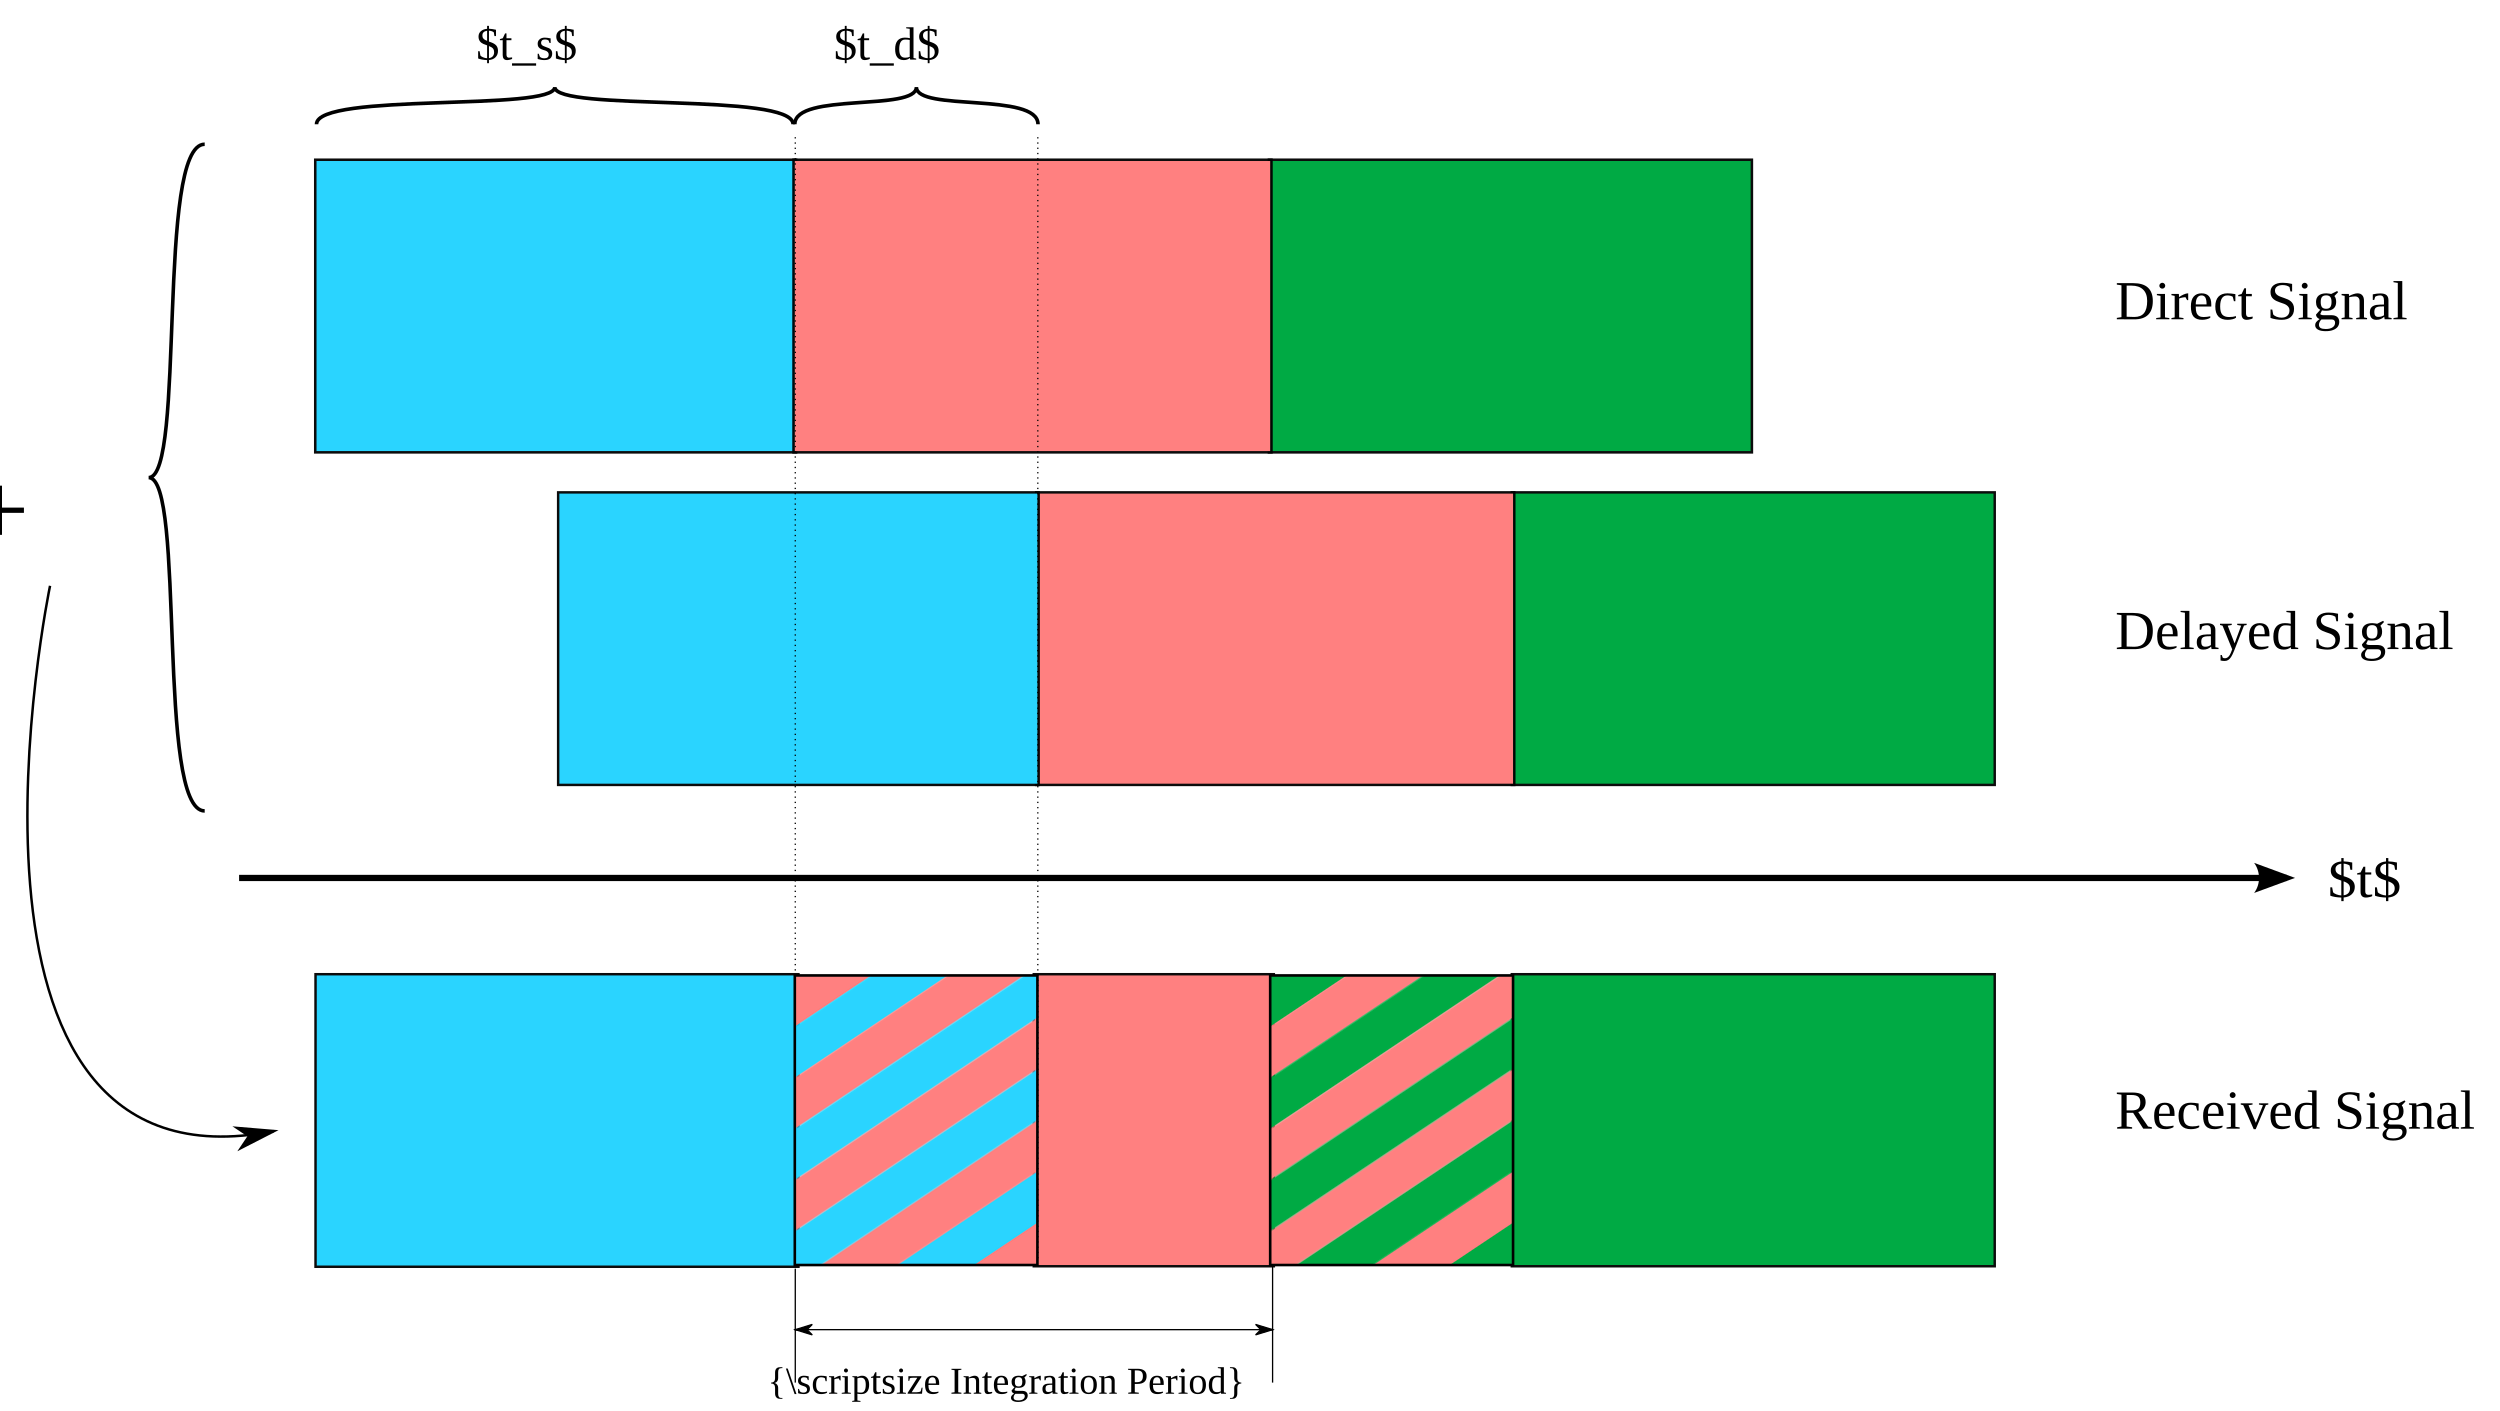
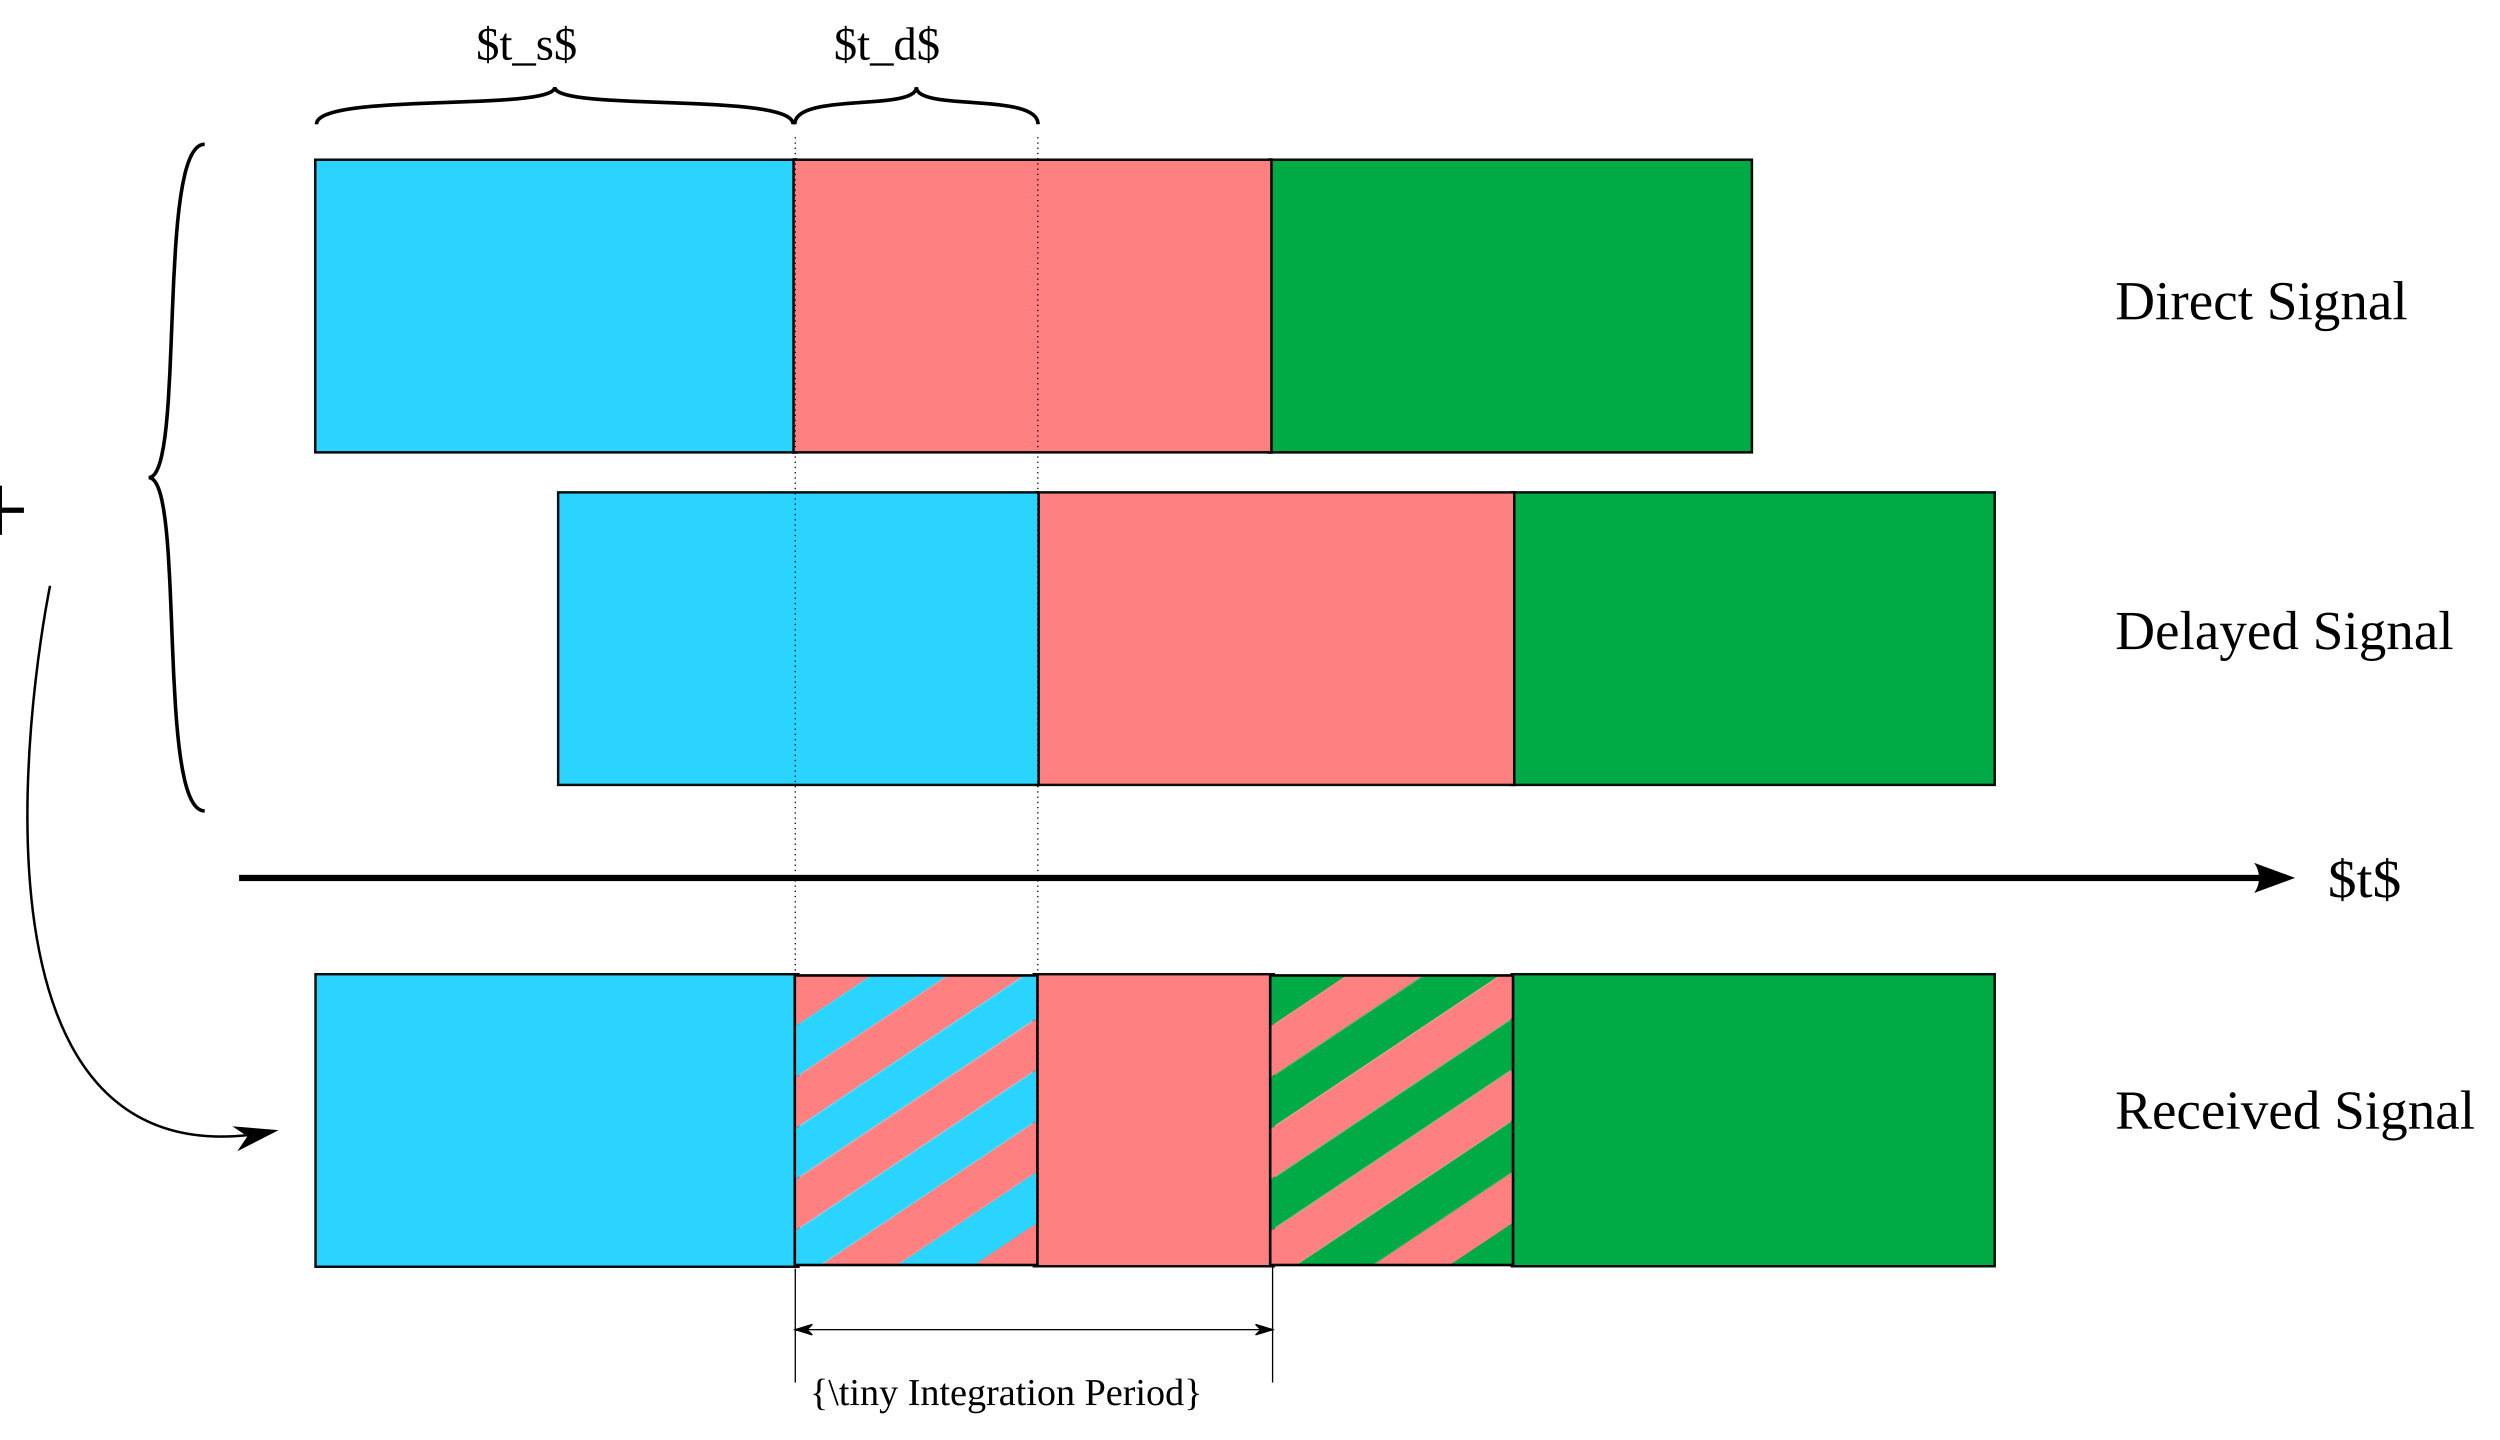
- <svg xmlns="http://www.w3.org/2000/svg" xmlns:xlink="http://www.w3.org/1999/xlink" id="svg8" version="1.1" viewBox="0 0 505.931 285.499" height="1079.053" width="1912.179">
+ <svg xmlns="http://www.w3.org/2000/svg" xmlns:xlink="http://www.w3.org/1999/xlink" id="svg8" version="1.1" viewBox="0 0 505.931 291.304" height="1100.991" width="1912.179">
  <defs id="defs2">
    <marker orient="auto" refY="0" refX="0" id="DistanceStart" style="overflow:visible">
      <g id="g2300" style="fill:#000000;fill-opacity:1;stroke:#000000;stroke-opacity:1">
        <path id="path2306" d="M 0,0 H 2" style="fill:#000000;fill-opacity:1;stroke:#000000;stroke-width:1.15;stroke-linecap:square;stroke-opacity:1" />
        <path id="path2302" d="M 0,0 13,4 9,0 13,-4 Z" style="fill:#000000;fill-opacity:1;fill-rule:evenodd;stroke:#000000;stroke-opacity:1" />
        <path id="path2304" d="M 0,-4 V 40" style="fill:#000000;fill-opacity:1;stroke:#000000;stroke-width:1;stroke-linecap:square;stroke-opacity:1" />
      </g>
    </marker>
    <marker orient="auto" refY="0" refX="0" id="DistanceEnd" style="overflow:visible">
      <g id="g2301" style="fill:#000000;fill-opacity:1;stroke:#000000;stroke-opacity:1">
        <path id="path2316" d="M 0,0 H -2" style="fill:#000000;fill-opacity:1;stroke:#000000;stroke-width:1.15;stroke-linecap:square;stroke-opacity:1" />
        <path id="path2312" d="m 0,0 -13,4 4,-4 -4,-4 z" style="fill:#000000;fill-opacity:1;fill-rule:evenodd;stroke:#000000;stroke-opacity:1" />
        <path id="path2314" d="M 0,-4 V 40" style="fill:#000000;fill-opacity:1;stroke:#000000;stroke-width:1;stroke-linecap:square;stroke-opacity:1" />
      </g>
    </marker>
    <marker style="overflow:visible" id="marker7590" refX="0" refY="0" orient="auto">
      <path transform="scale(-0.6)" d="M 8.719,4.034 -2.207,0.016 8.719,-4.002 c -1.745,2.372 -1.735,5.617 -6e-7,8.035 z" style="fill:#000000;fill-opacity:1;fill-rule:evenodd;stroke:#000000;stroke-width:0.625;stroke-linejoin:round;stroke-opacity:1" id="path7588" />
    </marker>
    <marker style="overflow:visible" id="Arrow2Mend" refX="0" refY="0" orient="auto">
      <path transform="scale(-0.6)" d="M 8.719,4.034 -2.207,0.016 8.719,-4.002 c -1.745,2.372 -1.735,5.617 -6e-7,8.035 z" style="fill-rule:evenodd;stroke-width:0.625;stroke-linejoin:round" id="path6383" />
    </marker>
    <marker style="overflow:visible" id="Arrow1Send" refX="0" refY="0" orient="auto">
      <path transform="matrix(-0.2,0,0,-0.2,-1.2,0)" style="fill:#000000;fill-opacity:1;fill-rule:evenodd;stroke:#000000;stroke-width:1pt;stroke-opacity:1" d="M 0,0 5,-5 -12.5,0 5,5 Z" id="path6371" />
    </marker>
    <pattern xlink:href="#pattern5345" id="pattern5359" patternTransform="matrix(0.173218,-0.1157274,0.173218,0.1157274,239.5406,193.8159)" />
    <pattern xlink:href="#pattern5333" id="pattern5357" patternTransform="matrix(0.1730405,-0.1157274,0.1730405,0.1157274,143.3362,193.8159)" />
    <pattern xlink:href="#pattern4987" id="pattern5002" patternTransform="translate(0.5024314,129.5054)" />
    <pattern xlink:href="#pattern4983" id="pattern4999" patternTransform="translate(0.5024314,64.99893)" />
    <pattern xlink:href="#pattern4970" id="pattern4996" patternTransform="translate(-8.8574217e-6)" />
    <pattern xlink:href="#pattern4987" id="pattern4991" patternTransform="translate(0.5024314,194.6114)" />
    <pattern xlink:href="#pattern4983" id="pattern4987" patternTransform="matrix(0.2645833,0,0,0.2645833,133.7904,245.581)" />
    <pattern xlink:href="#pattern4970" id="pattern4983" patternTransform="matrix(0.2645833,0,0,0.2645833,133.7904,228.5137)" />
    <pattern xlink:href="#pattern4960" id="pattern4973" patternTransform="translate(1.1425781e-6)" />
    <pattern xlink:href="#Wavy" id="pattern4917" patternTransform="matrix(0.9501897,0,0,1,6.666867,0)" />
    <pattern patternUnits="userSpaceOnUse" width="30.066" height="5.181" id="Wavy">
      <path style="fill:#2ad4ffff;stroke:none;" d="M 7.597,0.061 C 5.079,-0.187 2.656,0.302 -0.01,1.788 L -0.01,3.061 C 2.773,1.431 5.173,1.052 7.472,1.280 C 9.770,1.508 11.969,2.361 14.253,3.218 C 18.820,4.931 23.804,6.676 30.066,3.061 L 30.062,1.788 C 23.622,5.497 19.246,3.770 14.691,2.061 C 12.413,1.207 10.115,0.311 7.597,0.061 z " id="path4444" />
    </pattern>
    <pattern patternUnits="userSpaceOnUse" width="203.141" height="120.256" patternTransform="translate(505.1621,798.6749)" id="pattern4960">
      <path style="fill:#ff8080;fill-opacity:1;stroke:#000000;stroke-width:1px;stroke-linecap:butt;stroke-linejoin:miter;stroke-opacity:1" d="M 0.709,0.651 202.641,54.758 V 87.181 L 0.502,33.019 Z" id="path4956" />
      <path style="fill:#00aa44;fill-opacity:1;stroke:#000000;stroke-width:1px;stroke-linecap:butt;stroke-linejoin:miter;stroke-opacity:1" d="M 0.709,33.074 202.641,87.181 V 119.605 L 0.502,65.442 Z" id="path4958" />
    </pattern>
    <pattern patternUnits="userSpaceOnUse" width="203.141" height="120.256" patternTransform="translate(505.1621,798.6749)" id="pattern4970">
      <rect style="fill:url(#pattern4973);stroke:none" width="203.141" height="120.256" x="0" y="0" id="rect4964" />
    </pattern>
    <pattern patternUnits="userSpaceOnUse" width="203.643" height="314.868" patternTransform="translate(505.1621,798.6749)" id="pattern4993">
      <rect style="fill:url(#pattern4996);stroke:none" width="203.141" height="120.256" x="0" y="0" id="rect4975" />
      <rect style="fill:url(#pattern4999);stroke:none;stroke-width:1" width="203.141" height="120.256" x="0.502" y="64.999" id="rect4981" />
      <rect style="fill:url(#pattern5002);stroke:none;stroke-width:1" width="203.141" height="120.256" x="0.502" y="129.505" id="rect4985" />
      <rect style="fill:url(#pattern4991);stroke:none;stroke-width:1" width="203.141" height="120.256" x="0.502" y="194.611" id="rect4989" />
    </pattern>
    <pattern patternUnits="userSpaceOnUse" width="200.638" height="358.068" patternTransform="translate(284.9969,1140.996)" id="pattern5333">
      <rect style="fill:#ff8080;fill-opacity:1;stroke:none;stroke-width:2.231;stroke-miterlimit:2.442;stroke-dasharray:none;stroke-dashoffset:0;stroke-opacity:0.95;paint-order:stroke fill markers" id="rect2827-1" width="200.638" height="44.759" x="0" y="0" ry="0" rx="0" />
      <rect style="fill:#2ad4ff;fill-opacity:1;stroke:none;stroke-width:1.525;stroke-miterlimit:2.442;stroke-dasharray:none;stroke-dashoffset:0;stroke-opacity:0.95;paint-order:stroke fill markers" id="rect2835-6" width="200.638" height="44.758" x="0" y="44.758" ry="0" rx="0" />
      <rect style="fill:#ff8080;fill-opacity:1;stroke:none;stroke-width:2.231;stroke-miterlimit:2.442;stroke-dasharray:none;stroke-dashoffset:0;stroke-opacity:0.95;paint-order:stroke fill markers" id="rect5277" width="200.638" height="44.759" x="0" y="89.517" ry="0" rx="0" />
      <rect style="fill:#2ad4ff;fill-opacity:1;stroke:none;stroke-width:1.525;stroke-miterlimit:2.442;stroke-dasharray:none;stroke-dashoffset:0;stroke-opacity:0.95;paint-order:stroke fill markers" id="rect5279" width="200.638" height="44.758" x="0" y="134.275" ry="0" rx="0" />
      <rect style="fill:#ff8080;fill-opacity:1;stroke:none;stroke-width:2.231;stroke-miterlimit:2.442;stroke-dasharray:none;stroke-dashoffset:0;stroke-opacity:0.95;paint-order:stroke fill markers" id="rect5281" width="200.638" height="44.759" x="0" y="179.034" ry="0" rx="0" />
      <rect style="fill:#2ad4ff;fill-opacity:1;stroke:none;stroke-width:1.525;stroke-miterlimit:2.442;stroke-dasharray:none;stroke-dashoffset:0;stroke-opacity:0.95;paint-order:stroke fill markers" id="rect5283" width="200.638" height="44.758" x="0" y="223.792" ry="0" rx="0" />
      <rect style="fill:#ff8080;fill-opacity:1;stroke:none;stroke-width:2.231;stroke-miterlimit:2.442;stroke-dasharray:none;stroke-dashoffset:0;stroke-opacity:0.95;paint-order:stroke fill markers" id="rect5285" width="200.638" height="44.759" x="0" y="268.551" ry="0" rx="0" />
      <rect style="fill:#2ad4ff;fill-opacity:1;stroke:none;stroke-width:1.525;stroke-miterlimit:2.442;stroke-dasharray:none;stroke-dashoffset:0;stroke-opacity:0.95;paint-order:stroke fill markers" id="rect5287" width="200.638" height="44.758" x="0" y="313.309" ry="0" rx="0" />
    </pattern>
    <pattern patternUnits="userSpaceOnUse" width="200.638" height="358.068" patternTransform="translate(563.6295,1140.996)" id="pattern5345">
      <rect style="fill:#ff8080;fill-opacity:1;stroke:none;stroke-width:2.231;stroke-miterlimit:2.442;stroke-dasharray:none;stroke-dashoffset:0;stroke-opacity:0.95;paint-order:stroke fill markers" id="rect5317" width="200.638" height="44.759" x="0" y="313.309" ry="0" rx="0" />
      <rect style="fill:#00aa44;fill-opacity:1;stroke:none;stroke-width:1.525;stroke-miterlimit:2.442;stroke-dasharray:none;stroke-dashoffset:0;stroke-opacity:0.95;paint-order:stroke fill markers" id="rect5319" width="200.638" height="44.758" x="0" y="0" ry="0" rx="0" />
      <rect style="fill:#ff8080;fill-opacity:1;stroke:none;stroke-width:2.231;stroke-miterlimit:2.442;stroke-dasharray:none;stroke-dashoffset:0;stroke-opacity:0.95;paint-order:stroke fill markers" id="rect5321" width="200.638" height="44.759" x="0" y="44.758" ry="0" rx="0" />
      <rect style="fill:#00aa44;fill-opacity:1;stroke:none;stroke-width:1.525;stroke-miterlimit:2.442;stroke-dasharray:none;stroke-dashoffset:0;stroke-opacity:0.95;paint-order:stroke fill markers" id="rect5323" width="200.638" height="44.758" x="0" y="89.517" ry="0" rx="0" />
      <rect style="fill:#ff8080;fill-opacity:1;stroke:none;stroke-width:2.231;stroke-miterlimit:2.442;stroke-dasharray:none;stroke-dashoffset:0;stroke-opacity:0.95;paint-order:stroke fill markers" id="rect5325" width="200.638" height="44.759" x="0" y="134.275" ry="0" rx="0" />
      <rect style="fill:#00aa44;fill-opacity:1;stroke:none;stroke-width:1.525;stroke-miterlimit:2.442;stroke-dasharray:none;stroke-dashoffset:0;stroke-opacity:0.95;paint-order:stroke fill markers" id="rect5327" width="200.638" height="44.758" x="0" y="179.034" ry="0" rx="0" />
      <rect style="fill:#ff8080;fill-opacity:1;stroke:none;stroke-width:2.231;stroke-miterlimit:2.442;stroke-dasharray:none;stroke-dashoffset:0;stroke-opacity:0.95;paint-order:stroke fill markers" id="rect5329" width="200.638" height="44.759" x="0" y="223.792" ry="0" rx="0" />
      <rect style="fill:#00aa44;fill-opacity:1;stroke:none;stroke-width:1.525;stroke-miterlimit:2.442;stroke-dasharray:none;stroke-dashoffset:0;stroke-opacity:0.95;paint-order:stroke fill markers" id="rect5331" width="200.638" height="44.758" x="0" y="268.551" ry="0" rx="0" />
    </pattern>
    <marker style="overflow:visible" id="marker1397" refX="0" refY="0" orient="auto">
      <path transform="matrix(-0.8,0,0,-0.8,-10,0)" style="fill:#000000;fill-opacity:1;fill-rule:evenodd;stroke:#000000;stroke-width:1pt;stroke-opacity:1" d="M 0,0 5,-5 -12.5,0 5,5 Z" id="path1395" />
    </marker>
    <marker style="overflow:visible" id="marker1387" refX="0" refY="0" orient="auto">
      <path transform="matrix(-0.8,0,0,-0.8,-10,0)" style="fill:#000000;fill-opacity:1;fill-rule:evenodd;stroke:#000000;stroke-width:1pt;stroke-opacity:1" d="M 0,0 5,-5 -12.5,0 5,5 Z" id="path1385" />
    </marker>
    <g id="g9533">
      <symbol overflow="visible" id="symbol9527">
        <path style="stroke:none" d="" id="path9525" />
      </symbol>
      <symbol overflow="visible" id="symbol9531">
        <path style="stroke:none" d="m 6.031,-3.703 c 0,-0.453 -0.172,-0.703 -0.406,-0.703 -0.25,0 -0.516,0.234 -0.516,0.469 0,0.094 0.047,0.203 0.141,0.297 0.172,0.156 0.359,0.422 0.359,0.844 0,0.391 -0.203,0.969 -0.5,1.422 C 4.812,-0.953 4.438,-0.609 3.969,-0.609 3.406,-0.609 3.094,-0.969 3,-1.5 c 0.109,-0.266 0.344,-0.906 0.344,-1.188 0,-0.109 -0.047,-0.219 -0.188,-0.219 -0.078,0 -0.188,0.031 -0.266,0.172 C 2.781,-2.531 2.656,-1.891 2.656,-1.531 2.328,-1.062 1.938,-0.609 1.312,-0.609 c -0.672,0 -0.875,-0.594 -0.875,-1.141 0,-1.25 1.016,-2.297 1.016,-2.422 0,-0.109 -0.078,-0.188 -0.188,-0.188 -0.125,0 -0.203,0.125 -0.266,0.219 -0.5,0.734 -0.875,1.922 -0.875,2.828 0,0.688 0.219,1.422 1.047,1.422 0.703,0 1.172,-0.5 1.531,-1.047 0.094,0.578 0.484,1.047 1.094,1.047 0.781,0 1.25,-0.609 1.609,-1.359 0.25,-0.484 0.625,-1.844 0.625,-2.453 z m 0,0" id="path9529" />
      </symbol>
    </g>
    <g id="g9581">
      <symbol overflow="visible" id="symbol9543">
        <path style="stroke:none" d="" id="path9541" />
      </symbol>
      <symbol overflow="visible" id="symbol9547">
        <path style="stroke:none" d="m 1.578,-7.125 c 0,-0.172 0,-0.359 -0.188,-0.359 -0.203,0 -0.203,0.188 -0.203,0.359 v 9.266 c 0,0.172 0,0.359 0.203,0.359 0.188,0 0.188,-0.188 0.188,-0.359 z m 0,0" id="path9545" />
      </symbol>
      <symbol overflow="visible" id="symbol9551">
        <path style="stroke:none" d="" id="path9549" />
      </symbol>
      <symbol overflow="visible" id="symbol9555">
        <path style="stroke:none" d="m 3.016,-3.234 h 0.969 c 0.75,0 0.828,0.156 0.828,0.438 0,0.078 0,0.188 -0.062,0.5 C 4.719,-2.25 4.719,-2.219 4.719,-2.188 c 0,0.078 0.062,0.109 0.109,0.109 0.109,0 0.109,-0.031 0.156,-0.203 L 5.531,-4.453 C 5.562,-4.562 5.562,-4.578 5.562,-4.609 5.562,-4.625 5.547,-4.719 5.438,-4.719 5.344,-4.719 5.328,-4.672 5.297,-4.5 5.078,-3.734 4.859,-3.547 4,-3.547 H 3.094 l 0.641,-2.531 C 3.828,-6.438 3.844,-6.469 4.281,-6.469 h 1.312 c 1.219,0 1.453,0.328 1.453,1.094 0,0.234 0,0.266 -0.031,0.547 C 7,-4.703 7,-4.688 7,-4.656 c 0,0.047 0.031,0.125 0.125,0.125 0.109,0 0.109,-0.062 0.125,-0.25 L 7.453,-6.516 C 7.484,-6.781 7.438,-6.781 7.188,-6.781 H 2.297 c -0.188,0 -0.297,0 -0.297,0.203 0,0.109 0.094,0.109 0.281,0.109 0.375,0 0.656,0 0.656,0.172 0,0.047 0,0.062 -0.062,0.25 L 1.562,-0.781 c -0.094,0.391 -0.109,0.469 -0.906,0.469 -0.172,0 -0.281,0 -0.281,0.188 C 0.375,0 0.5,0 0.531,0 0.812,0 1.562,-0.031 1.844,-0.031 2.172,-0.031 3,0 3.328,0 3.422,0 3.531,0 3.531,-0.188 3.531,-0.266 3.484,-0.297 3.484,-0.297 3.453,-0.312 3.422,-0.312 3.203,-0.312 c -0.219,0 -0.266,0 -0.516,-0.016 -0.297,-0.031 -0.328,-0.078 -0.328,-0.203 0,-0.016 0,-0.078 0.047,-0.219 z m 0,0" id="path9553" />
      </symbol>
      <symbol overflow="visible" id="symbol9559">
        <path style="stroke:none" d="m 6.031,-3.703 c 0,-0.453 -0.172,-0.703 -0.406,-0.703 -0.25,0 -0.516,0.234 -0.516,0.469 0,0.094 0.047,0.203 0.141,0.297 0.172,0.156 0.359,0.422 0.359,0.844 0,0.391 -0.203,0.969 -0.5,1.422 C 4.812,-0.953 4.438,-0.609 3.969,-0.609 3.406,-0.609 3.094,-0.969 3,-1.5 c 0.109,-0.266 0.344,-0.906 0.344,-1.188 0,-0.109 -0.047,-0.219 -0.188,-0.219 -0.078,0 -0.188,0.031 -0.266,0.172 C 2.781,-2.531 2.656,-1.891 2.656,-1.531 2.328,-1.062 1.938,-0.609 1.312,-0.609 c -0.672,0 -0.875,-0.594 -0.875,-1.141 0,-1.25 1.016,-2.297 1.016,-2.422 0,-0.109 -0.078,-0.188 -0.188,-0.188 -0.125,0 -0.203,0.125 -0.266,0.219 -0.5,0.734 -0.875,1.922 -0.875,2.828 0,0.688 0.219,1.422 1.047,1.422 0.703,0 1.172,-0.5 1.531,-1.047 0.094,0.578 0.484,1.047 1.094,1.047 0.781,0 1.25,-0.609 1.609,-1.359 0.25,-0.484 0.625,-1.844 0.625,-2.453 z m 0,0" id="path9557" />
      </symbol>
      <symbol overflow="visible" id="symbol9563">
        <path style="stroke:none" d="" id="path9561" />
      </symbol>
      <symbol overflow="visible" id="symbol9567">
        <path style="stroke:none" d="m 0.844,-0.438 c -0.016,0.094 -0.062,0.266 -0.062,0.281 0,0.156 0.125,0.219 0.234,0.219 0.125,0 0.234,-0.078 0.281,-0.141 0.031,-0.062 0.078,-0.297 0.125,-0.438 0.031,-0.125 0.109,-0.453 0.141,-0.625 0.047,-0.156 0.094,-0.312 0.125,-0.469 0.078,-0.281 0.094,-0.344 0.297,-0.625 C 2.172,-2.516 2.5,-2.875 3.031,-2.875 c 0.391,0 0.406,0.359 0.406,0.484 0,0.422 -0.297,1.188 -0.406,1.484 -0.078,0.203 -0.109,0.266 -0.109,0.375 0,0.375 0.297,0.594 0.656,0.594 0.703,0 1,-0.953 1,-1.062 0,-0.094 -0.078,-0.094 -0.109,-0.094 -0.094,0 -0.094,0.047 -0.125,0.125 C 4.188,-0.406 3.875,-0.125 3.609,-0.125 c -0.156,0 -0.188,-0.094 -0.188,-0.25 0,-0.156 0.047,-0.25 0.172,-0.562 0.078,-0.219 0.359,-0.953 0.359,-1.344 0,-0.672 -0.531,-0.797 -0.906,-0.797 -0.578,0 -0.969,0.359 -1.172,0.641 -0.047,-0.484 -0.453,-0.641 -0.75,-0.641 -0.297,0 -0.453,0.219 -0.547,0.375 -0.156,0.266 -0.25,0.656 -0.25,0.703 0,0.078 0.094,0.078 0.125,0.078 0.094,0 0.094,-0.016 0.141,-0.203 0.109,-0.406 0.25,-0.75 0.516,-0.75 0.188,0 0.234,0.156 0.234,0.344 0,0.125 -0.062,0.391 -0.125,0.578 -0.047,0.188 -0.109,0.469 -0.141,0.625 z m 0,0" id="path9565" />
      </symbol>
      <symbol overflow="visible" id="symbol9571">
        <path style="stroke:none" d="" id="path9569" />
      </symbol>
      <symbol overflow="visible" id="symbol9575">
        <path style="stroke:none" d="m 3.297,2.391 c 0,-0.031 0,-0.047 -0.172,-0.219 C 1.891,0.922 1.562,-0.969 1.562,-2.5 c 0,-1.734 0.375,-3.469 1.609,-4.703 0.125,-0.125 0.125,-0.141 0.125,-0.172 0,-0.078 -0.031,-0.109 -0.094,-0.109 -0.109,0 -1,0.688 -1.594,1.953 -0.5,1.094 -0.625,2.203 -0.625,3.031 0,0.781 0.109,1.984 0.656,3.125 C 2.25,1.844 3.094,2.5 3.203,2.5 c 0.062,0 0.094,-0.031 0.094,-0.109 z m 0,0" id="path9573" />
      </symbol>
      <symbol overflow="visible" id="symbol9579">
        <path style="stroke:none" d="m 2.875,-2.5 c 0,-0.766 -0.109,-1.969 -0.656,-3.109 -0.594,-1.219 -1.453,-1.875 -1.547,-1.875 -0.062,0 -0.109,0.047 -0.109,0.109 0,0.031 0,0.047 0.188,0.234 0.984,0.984 1.547,2.562 1.547,4.641 0,1.719 -0.359,3.469 -1.594,4.719 C 0.562,2.344 0.562,2.359 0.562,2.391 0.562,2.453 0.609,2.5 0.672,2.5 0.766,2.5 1.672,1.812 2.25,0.547 2.766,-0.547 2.875,-1.656 2.875,-2.5 Z m 0,0" id="path9577" />
      </symbol>
    </g>
  </defs>
  <g id="layer1" transform="translate(17.50975,3.586551)">
    <circle id="path130" style="fill:#000000;stroke:#000000;stroke-width:0;stroke-miterlimit:2.701;stroke-dasharray:none" cx="62.957" cy="272.835" r="0" />
    <g id="g9811" style="stroke:#000000;stroke-width:1;stroke-miterlimit:4;stroke-dasharray:none">
      <rect style="fill:#00aa44;fill-opacity:1;stroke:#000000;stroke-width:1;stroke-miterlimit:4;stroke-dasharray:none;stroke-dashoffset:0;stroke-opacity:0.95;paint-order:stroke fill markers" id="rect2817" width="97.227" height="58.703" x="288.69" y="96.306" ry="0" rx="0" />
      <rect style="fill:#ff8080;fill-opacity:1;stroke:#000000;stroke-width:1;stroke-miterlimit:4;stroke-dasharray:none;stroke-dashoffset:0;stroke-opacity:0.95;paint-order:stroke fill markers" id="rect2819" width="96.255" height="58.703" x="192.436" y="96.306" ry="0" rx="0" />
      <rect style="fill:#2ad4ff;fill-opacity:1;stroke:#000000;stroke-width:1;stroke-miterlimit:4;stroke-dasharray:none;stroke-dashoffset:0;stroke-opacity:0.95;paint-order:stroke fill markers" id="rect2821" width="96.741" height="58.703" x="95.694" y="96.306" ry="0" rx="0" />
    </g>
    <g id="g9818" style="stroke:#000000;stroke-width:1;stroke-miterlimit:4;stroke-dasharray:none">
      <rect style="fill:#00aa44;fill-opacity:1;stroke:#000000;stroke-width:1;stroke-miterlimit:4;stroke-dasharray:none;stroke-dashoffset:0;stroke-opacity:0.95;paint-order:stroke fill markers" id="rect2825" width="97.227" height="58.603" x="288.69" y="193.816" ry="0" rx="0" />
      <rect style="fill:#ff8080;fill-opacity:1;stroke:#000000;stroke-width:1;stroke-miterlimit:4;stroke-dasharray:none;stroke-dashoffset:0;stroke-opacity:0.95;paint-order:stroke fill markers" id="rect2827" width="48.078" height="58.603" x="191.949" y="193.816" ry="0" rx="0" />
      <rect style="fill:#2ad4ff;fill-opacity:1;stroke:#000000;stroke-width:1;stroke-miterlimit:4;stroke-dasharray:none;stroke-dashoffset:0;stroke-opacity:0.95;paint-order:stroke fill markers" id="rect2835" width="97.227" height="58.703" x="46.595" y="193.816" ry="0" rx="0" />
      <rect style="fill:url(#pattern5357);stroke:#000000;stroke-width:0.529;stroke-miterlimit:4;stroke-dasharray:none" width="49.099" height="58.603" x="143.336" y="193.816" id="rect5343" />
      <rect style="fill:url(#pattern5359);stroke:#000000;stroke-width:0.529;stroke-miterlimit:4;stroke-dasharray:none" width="49.15" height="58.603" x="239.541" y="193.816" id="rect5355" />
    </g>
    <g id="g9215" style="stroke:#000000;stroke-width:1.027;stroke-miterlimit:4;stroke-dasharray:none">
      <rect style="fill:#00aa44;fill-opacity:1;stroke:#000000;stroke-width:1.027;stroke-miterlimit:4;stroke-dasharray:none;stroke-dashoffset:0;stroke-opacity:0.95;paint-order:stroke fill markers" id="rect146" width="97.227" height="58.703" x="239.541" y="28.997" ry="0" rx="0" />
      <rect style="fill:#2ad4ff;fill-opacity:1;stroke:#000000;stroke-width:1.027;stroke-miterlimit:4;stroke-dasharray:none;stroke-dashoffset:0;stroke-opacity:0.95;paint-order:stroke fill markers" id="rect973" width="96.791" height="58.703" x="46.545" y="28.997" ry="0" rx="0" />
      <rect style="fill:#ff8080;fill-opacity:1;stroke:#000000;stroke-width:1.027;stroke-miterlimit:4;stroke-dasharray:none;stroke-dashoffset:0;stroke-opacity:0.95;paint-order:stroke fill markers" id="rect971" width="96.205" height="58.703" x="143.336" y="28.997" ry="0" rx="0" />
    </g>
    <text xml:space="preserve" style="font-size:21.345px;line-height:1.25;font-family:'Times New Roman';-inkscape-font-specification:'Times New Roman, ';text-align:center;word-spacing:0px;text-anchor:middle;stroke-width:0.213" x="-4.309" y="106.764" id="text5373">
      <tspan id="tspan5371" x="-4.309" y="106.764" style="text-align:center;text-anchor:middle;stroke-width:0.213">+</tspan>
    </text>
    <path style="fill:#000000;stroke:#000000;stroke-width:1.263;stroke-linecap:butt;stroke-linejoin:miter;stroke-miterlimit:4;stroke-dasharray:none;stroke-opacity:1;marker-end:url(#Arrow2Mend)" d="M 30.878,174.089 H 445.273" id="path5375" />
    <text xml:space="preserve" style="font-size:11.16px;line-height:1.25;font-family:'Times New Roman';-inkscape-font-specification:'Times New Roman, ';text-align:start;word-spacing:0px;text-anchor:start;stroke-width:0.112" x="410.552" y="61.029" id="text5379">
      <tspan id="tspan5377" x="410.552" y="61.029" style="text-align:start;text-anchor:start;stroke-width:0.112">Direct Signal</tspan>
    </text>
    <text xml:space="preserve" style="font-size:11.16px;line-height:1.25;font-family:'Times New Roman';-inkscape-font-specification:'Times New Roman, ';text-align:start;word-spacing:0px;text-anchor:start;stroke-width:0.112" x="410.552" y="127.768" id="text5383">
      <tspan id="tspan5381" x="410.552" y="127.768" style="text-align:start;text-anchor:start;stroke-width:0.112">Delayed Signal</tspan>
    </text>
    <text xml:space="preserve" style="font-size:11.16px;line-height:1.25;font-family:'Times New Roman';-inkscape-font-specification:'Times New Roman, ';text-align:start;word-spacing:0px;text-anchor:start;stroke-width:0.112" x="410.552" y="224.82" id="text5387">
      <tspan id="tspan5385" x="410.552" y="224.82" style="text-align:start;text-anchor:start;stroke-width:0.112">Received Signal</tspan>
    </text>
    <path id="path5397" style="fill:none;stroke:#000000;stroke-width:0.737;stroke-linecap:butt;stroke-linejoin:miter;stroke-miterlimit:4;stroke-dasharray:none;stroke-opacity:1" d="m 192.553,21.563 c 0,-6.515 -24.608,-2.533 -24.608,-7.525 m -24.608,7.525 c 0,-6.515 24.608,-2.533 24.608,-7.525" />
    <path style="fill:none;stroke:#000000;stroke-width:0.265;stroke-linecap:butt;stroke-linejoin:miter;stroke-miterlimit:4;stroke-dasharray:0.265, 0.794;stroke-dashoffset:0;stroke-opacity:1" d="M 192.515,24.171 V 251.24" id="path5402" />
    <path style="fill:none;stroke:#000000;stroke-width:0.265;stroke-linecap:butt;stroke-linejoin:miter;stroke-miterlimit:4;stroke-dasharray:0.265, 0.794;stroke-dashoffset:0;stroke-opacity:1" d="M 143.432,24.171 V 252.816" id="path5404" />
    <text xml:space="preserve" style="font-size:9.438px;line-height:1.25;font-family:'Times New Roman';-inkscape-font-specification:'Times New Roman, ';text-align:center;word-spacing:0px;text-anchor:middle;stroke-width:0.094" x="167.884" y="8.48" id="text5408">
      <tspan id="tspan5406" x="167.884" y="8.48" style="text-align:center;text-anchor:middle;stroke-width:0.094">$t_d$</tspan>
    </text>
    <g id="g2144" transform="matrix(0.4556257,0,0,0.4556257,395.8259,-26.07517)" />
    <text xml:space="preserve" style="font-size:11.257px;line-height:1.25;font-family:'Times New Roman';-inkscape-font-specification:'Times New Roman, ';text-align:start;word-spacing:0px;text-anchor:start;stroke-width:0.113" x="439.069" y="183.829" id="text6234" transform="scale(1.033044,0.9680125)">
      <tspan id="tspan6232" x="439.069" y="183.829" style="text-align:start;text-anchor:start;stroke-width:0.113">$t$</tspan>
    </text>
    <path id="path5397-6" style="fill:none;stroke:#000000;stroke-width:0.727;stroke-linecap:butt;stroke-linejoin:miter;stroke-miterlimit:4;stroke-dasharray:none;stroke-opacity:1" d="m 23.914,25.602 c -9.825,0 -3.82,67.461 -11.348,67.461 m 11.348,67.461 c -9.825,0 -3.82,-67.461 -11.348,-67.461" />
    <path style="fill:none;stroke:#000000;stroke-width:0.507;stroke-linecap:butt;stroke-linejoin:miter;stroke-miterlimit:4;stroke-dasharray:none;stroke-opacity:1;marker-end:url(#marker1397)" d="m -7.382,114.965 c 0,0 -25.857,124.407 45.277,110.353" id="path7586" />
    <path style="color:#000000;font-style:normal;font-variant:normal;font-weight:normal;font-stretch:normal;font-size:medium;line-height:normal;font-family:sans-serif;font-variant-ligatures:normal;font-variant-position:normal;font-variant-caps:normal;font-variant-numeric:normal;font-variant-alternates:normal;font-variant-east-asian:normal;font-feature-settings:normal;font-variation-settings:normal;text-indent:0;text-align:start;text-decoration:none;text-decoration-line:none;text-decoration-style:solid;text-decoration-color:#000000;letter-spacing:normal;word-spacing:normal;text-transform:none;writing-mode:lr-tb;direction:ltr;text-orientation:mixed;dominant-baseline:auto;baseline-shift:baseline;text-anchor:start;white-space:normal;shape-padding:0;shape-margin:0;inline-size:0;clip-rule:nonzero;display:inline;overflow:visible;visibility:visible;isolation:auto;mix-blend-mode:normal;color-interpolation:sRGB;color-interpolation-filters:linearRGB;solid-color:#000000;solid-opacity:1;vector-effect:none;fill:#000000;fill-opacity:1;fill-rule:nonzero;stroke:none;stroke-width:0.265px;stroke-linecap:butt;stroke-linejoin:miter;stroke-miterlimit:4;stroke-dasharray:none;stroke-dashoffset:0;stroke-opacity:1;color-rendering:auto;image-rendering:auto;shape-rendering:auto;text-rendering:auto;enable-background:accumulate;stop-color:#000000" d="m 143.432,265.365 v 0.266 h 96.596 v -0.266 z" id="path10290" />
    <g id="g10236">
      <g id="g10270" style="fill:#000000;fill-opacity:1;stroke:#000000;stroke-opacity:1" transform="matrix(0.264583,0,0,0.264583,240.027,265.4977)">
        <g id="g10272" style="opacity:1">
          <path style="color:#000000;font-style:normal;font-variant:normal;font-weight:normal;font-stretch:normal;font-size:medium;line-height:normal;font-family:sans-serif;font-variant-ligatures:normal;font-variant-position:normal;font-variant-caps:normal;font-variant-numeric:normal;font-variant-alternates:normal;font-variant-east-asian:normal;font-feature-settings:normal;font-variation-settings:normal;text-indent:0;text-align:start;text-decoration:none;text-decoration-line:none;text-decoration-style:solid;text-decoration-color:#000000;letter-spacing:normal;word-spacing:normal;text-transform:none;writing-mode:lr-tb;direction:ltr;text-orientation:mixed;dominant-baseline:auto;baseline-shift:baseline;text-anchor:start;white-space:normal;shape-padding:0;shape-margin:0;inline-size:0;clip-rule:nonzero;display:inline;overflow:visible;visibility:visible;isolation:auto;mix-blend-mode:normal;color-interpolation:sRGB;color-interpolation-filters:linearRGB;solid-color:#000000;solid-opacity:1;vector-effect:none;fill:#000000;fill-opacity:1;fill-rule:nonzero;stroke:none;stroke-width:1.15;stroke-linecap:square;stroke-linejoin:miter;stroke-miterlimit:4;stroke-dasharray:none;stroke-dashoffset:0;stroke-opacity:1;color-rendering:auto;image-rendering:auto;shape-rendering:auto;text-rendering:auto;enable-background:accumulate;stop-color:#000000;stop-opacity:1" d="M 0,0 H -2" id="path10274" />
          <path style="color:#000000;font-style:normal;font-variant:normal;font-weight:normal;font-stretch:normal;font-size:medium;line-height:normal;font-family:sans-serif;font-variant-ligatures:normal;font-variant-position:normal;font-variant-caps:normal;font-variant-numeric:normal;font-variant-alternates:normal;font-variant-east-asian:normal;font-feature-settings:normal;font-variation-settings:normal;text-indent:0;text-align:start;text-decoration:none;text-decoration-line:none;text-decoration-style:solid;text-decoration-color:#000000;letter-spacing:normal;word-spacing:normal;text-transform:none;writing-mode:lr-tb;direction:ltr;text-orientation:mixed;dominant-baseline:auto;baseline-shift:baseline;text-anchor:start;white-space:normal;shape-padding:0;shape-margin:0;inline-size:0;clip-rule:nonzero;display:inline;overflow:visible;visibility:visible;isolation:auto;mix-blend-mode:normal;color-interpolation:sRGB;color-interpolation-filters:linearRGB;solid-color:#000000;solid-opacity:1;vector-effect:none;fill:#000000;fill-opacity:1;fill-rule:nonzero;stroke:none;stroke-width:1.15;stroke-linecap:square;stroke-linejoin:miter;stroke-miterlimit:4;stroke-dasharray:none;stroke-dashoffset:0;stroke-opacity:1;color-rendering:auto;image-rendering:auto;shape-rendering:auto;text-rendering:auto;enable-background:accumulate;stop-color:#000000;stop-opacity:1" d="m -2.574,-0.574 v 1.148 H -2 0 0.574 v -1.148 H 0 -2 Z" id="path10276" />
        </g>
        <g id="g10278" style="opacity:1">
          <path style="color:#000000;font-style:normal;font-variant:normal;font-weight:normal;font-stretch:normal;font-size:medium;line-height:normal;font-family:sans-serif;font-variant-ligatures:normal;font-variant-position:normal;font-variant-caps:normal;font-variant-numeric:normal;font-variant-alternates:normal;font-variant-east-asian:normal;font-feature-settings:normal;font-variation-settings:normal;text-indent:0;text-align:start;text-decoration:none;text-decoration-line:none;text-decoration-style:solid;text-decoration-color:#000000;letter-spacing:normal;word-spacing:normal;text-transform:none;writing-mode:lr-tb;direction:ltr;text-orientation:mixed;dominant-baseline:auto;baseline-shift:baseline;text-anchor:start;white-space:normal;shape-padding:0;shape-margin:0;inline-size:0;clip-rule:nonzero;display:inline;overflow:visible;visibility:visible;isolation:auto;mix-blend-mode:normal;color-interpolation:sRGB;color-interpolation-filters:linearRGB;solid-color:#000000;solid-opacity:1;vector-effect:none;fill:#000000;fill-opacity:1;fill-rule:evenodd;stroke:none;stroke-width:1;stroke-linecap:butt;stroke-linejoin:miter;stroke-miterlimit:4;stroke-dasharray:none;stroke-dashoffset:0;stroke-opacity:1;color-rendering:auto;image-rendering:auto;shape-rendering:auto;text-rendering:auto;enable-background:accumulate;stop-color:#000000;stop-opacity:1" d="m 0,0 -13,4 4,-4 -4,-4 z" id="path10280" />
          <path style="color:#000000;font-style:normal;font-variant:normal;font-weight:normal;font-stretch:normal;font-size:medium;line-height:normal;font-family:sans-serif;font-variant-ligatures:normal;font-variant-position:normal;font-variant-caps:normal;font-variant-numeric:normal;font-variant-alternates:normal;font-variant-east-asian:normal;font-feature-settings:normal;font-variation-settings:normal;text-indent:0;text-align:start;text-decoration:none;text-decoration-line:none;text-decoration-style:solid;text-decoration-color:#000000;letter-spacing:normal;word-spacing:normal;text-transform:none;writing-mode:lr-tb;direction:ltr;text-orientation:mixed;dominant-baseline:auto;baseline-shift:baseline;text-anchor:start;white-space:normal;shape-padding:0;shape-margin:0;inline-size:0;clip-rule:nonzero;display:inline;overflow:visible;visibility:visible;isolation:auto;mix-blend-mode:normal;color-interpolation:sRGB;color-interpolation-filters:linearRGB;solid-color:#000000;solid-opacity:1;vector-effect:none;fill:#000000;fill-opacity:1;fill-rule:evenodd;stroke:none;stroke-width:1;stroke-linecap:butt;stroke-linejoin:miter;stroke-miterlimit:4;stroke-dasharray:none;stroke-dashoffset:0;stroke-opacity:1;color-rendering:auto;image-rendering:auto;shape-rendering:auto;text-rendering:auto;enable-background:accumulate;stop-color:#000000;stop-opacity:1" d="m -12.854,-4.479 -0.5,0.832 L -9.707,0 l -3.646,3.646 0.5,0.832 L 1.699,0 0.146,-0.479 Z m 1.631,1.549 L -1.701,0 -11.223,2.93 -8.293,0 Z" id="path10282" />
        </g>
        <g id="g10284" style="opacity:1" transform="matrix(1,0,0,1.992906,0,-40.21268)">
          <path style="color:#000000;font-style:normal;font-variant:normal;font-weight:normal;font-stretch:normal;font-size:medium;line-height:normal;font-family:sans-serif;font-variant-ligatures:normal;font-variant-position:normal;font-variant-caps:normal;font-variant-numeric:normal;font-variant-alternates:normal;font-variant-east-asian:normal;font-feature-settings:normal;font-variation-settings:normal;text-indent:0;text-align:start;text-decoration:none;text-decoration-line:none;text-decoration-style:solid;text-decoration-color:#000000;letter-spacing:normal;word-spacing:normal;text-transform:none;writing-mode:lr-tb;direction:ltr;text-orientation:mixed;dominant-baseline:auto;baseline-shift:baseline;text-anchor:start;white-space:normal;shape-padding:0;shape-margin:0;inline-size:0;clip-rule:nonzero;display:inline;overflow:visible;visibility:visible;isolation:auto;mix-blend-mode:normal;color-interpolation:sRGB;color-interpolation-filters:linearRGB;solid-color:#000000;solid-opacity:1;vector-effect:none;fill:#000000;fill-opacity:1;fill-rule:nonzero;stroke:none;stroke-width:1;stroke-linecap:square;stroke-linejoin:miter;stroke-miterlimit:4;stroke-dasharray:none;stroke-dashoffset:0;stroke-opacity:1;color-rendering:auto;image-rendering:auto;shape-rendering:auto;text-rendering:auto;enable-background:accumulate;stop-color:#000000;stop-opacity:1" d="M 0,-4 V 40" id="path10286" />
          <path style="color:#000000;font-style:normal;font-variant:normal;font-weight:normal;font-stretch:normal;font-size:medium;line-height:normal;font-family:sans-serif;font-variant-ligatures:normal;font-variant-position:normal;font-variant-caps:normal;font-variant-numeric:normal;font-variant-alternates:normal;font-variant-east-asian:normal;font-feature-settings:normal;font-variation-settings:normal;text-indent:0;text-align:start;text-decoration:none;text-decoration-line:none;text-decoration-style:solid;text-decoration-color:#000000;letter-spacing:normal;word-spacing:normal;text-transform:none;writing-mode:lr-tb;direction:ltr;text-orientation:mixed;dominant-baseline:auto;baseline-shift:baseline;text-anchor:start;white-space:normal;shape-padding:0;shape-margin:0;inline-size:0;clip-rule:nonzero;display:inline;overflow:visible;visibility:visible;isolation:auto;mix-blend-mode:normal;color-interpolation:sRGB;color-interpolation-filters:linearRGB;solid-color:#000000;solid-opacity:1;vector-effect:none;fill:#000000;fill-opacity:1;fill-rule:nonzero;stroke:none;stroke-width:1;stroke-linecap:square;stroke-linejoin:miter;stroke-miterlimit:4;stroke-dasharray:none;stroke-dashoffset:0;stroke-opacity:1;color-rendering:auto;image-rendering:auto;shape-rendering:auto;text-rendering:auto;enable-background:accumulate;stop-color:#000000;stop-opacity:1" d="m -0.5,-4.5 v 0.5 44 0.5 h 1 V 40 -4 -4.5 Z" id="path10288" />
        </g>
      </g>
      <g id="g10244" style="fill:#000000;fill-opacity:1;stroke:#000000;stroke-opacity:1" transform="matrix(0.264583,0,0,0.264583,143.4323,265.4977)">
        <g id="g10246" style="opacity:1">
          <path style="color:#000000;font-style:normal;font-variant:normal;font-weight:normal;font-stretch:normal;font-size:medium;line-height:normal;font-family:sans-serif;font-variant-ligatures:normal;font-variant-position:normal;font-variant-caps:normal;font-variant-numeric:normal;font-variant-alternates:normal;font-variant-east-asian:normal;font-feature-settings:normal;font-variation-settings:normal;text-indent:0;text-align:start;text-decoration:none;text-decoration-line:none;text-decoration-style:solid;text-decoration-color:#000000;letter-spacing:normal;word-spacing:normal;text-transform:none;writing-mode:lr-tb;direction:ltr;text-orientation:mixed;dominant-baseline:auto;baseline-shift:baseline;text-anchor:start;white-space:normal;shape-padding:0;shape-margin:0;inline-size:0;clip-rule:nonzero;display:inline;overflow:visible;visibility:visible;isolation:auto;mix-blend-mode:normal;color-interpolation:sRGB;color-interpolation-filters:linearRGB;solid-color:#000000;solid-opacity:1;vector-effect:none;fill:#000000;fill-opacity:1;fill-rule:nonzero;stroke:none;stroke-width:1.15;stroke-linecap:square;stroke-linejoin:miter;stroke-miterlimit:4;stroke-dasharray:none;stroke-dashoffset:0;stroke-opacity:1;color-rendering:auto;image-rendering:auto;shape-rendering:auto;text-rendering:auto;enable-background:accumulate;stop-color:#000000;stop-opacity:1" d="M 0,0 H 2" id="path10248" />
          <path style="color:#000000;font-style:normal;font-variant:normal;font-weight:normal;font-stretch:normal;font-size:medium;line-height:normal;font-family:sans-serif;font-variant-ligatures:normal;font-variant-position:normal;font-variant-caps:normal;font-variant-numeric:normal;font-variant-alternates:normal;font-variant-east-asian:normal;font-feature-settings:normal;font-variation-settings:normal;text-indent:0;text-align:start;text-decoration:none;text-decoration-line:none;text-decoration-style:solid;text-decoration-color:#000000;letter-spacing:normal;word-spacing:normal;text-transform:none;writing-mode:lr-tb;direction:ltr;text-orientation:mixed;dominant-baseline:auto;baseline-shift:baseline;text-anchor:start;white-space:normal;shape-padding:0;shape-margin:0;inline-size:0;clip-rule:nonzero;display:inline;overflow:visible;visibility:visible;isolation:auto;mix-blend-mode:normal;color-interpolation:sRGB;color-interpolation-filters:linearRGB;solid-color:#000000;solid-opacity:1;vector-effect:none;fill:#000000;fill-opacity:1;fill-rule:nonzero;stroke:none;stroke-width:1.15;stroke-linecap:square;stroke-linejoin:miter;stroke-miterlimit:4;stroke-dasharray:none;stroke-dashoffset:0;stroke-opacity:1;color-rendering:auto;image-rendering:auto;shape-rendering:auto;text-rendering:auto;enable-background:accumulate;stop-color:#000000;stop-opacity:1" d="m -0.574,-0.574 v 1.148 H 0 2 2.574 v -1.148 H 2 0 Z" id="path10250" />
        </g>
        <g id="g10252" style="opacity:1">
          <path style="color:#000000;font-style:normal;font-variant:normal;font-weight:normal;font-stretch:normal;font-size:medium;line-height:normal;font-family:sans-serif;font-variant-ligatures:normal;font-variant-position:normal;font-variant-caps:normal;font-variant-numeric:normal;font-variant-alternates:normal;font-variant-east-asian:normal;font-feature-settings:normal;font-variation-settings:normal;text-indent:0;text-align:start;text-decoration:none;text-decoration-line:none;text-decoration-style:solid;text-decoration-color:#000000;letter-spacing:normal;word-spacing:normal;text-transform:none;writing-mode:lr-tb;direction:ltr;text-orientation:mixed;dominant-baseline:auto;baseline-shift:baseline;text-anchor:start;white-space:normal;shape-padding:0;shape-margin:0;inline-size:0;clip-rule:nonzero;display:inline;overflow:visible;visibility:visible;isolation:auto;mix-blend-mode:normal;color-interpolation:sRGB;color-interpolation-filters:linearRGB;solid-color:#000000;solid-opacity:1;vector-effect:none;fill:#000000;fill-opacity:1;fill-rule:evenodd;stroke:none;stroke-width:1;stroke-linecap:butt;stroke-linejoin:miter;stroke-miterlimit:4;stroke-dasharray:none;stroke-dashoffset:0;stroke-opacity:1;color-rendering:auto;image-rendering:auto;shape-rendering:auto;text-rendering:auto;enable-background:accumulate;stop-color:#000000;stop-opacity:1" d="M 0,0 13,4 9,0 13,-4 Z" id="path10254" />
          <path style="color:#000000;font-style:normal;font-variant:normal;font-weight:normal;font-stretch:normal;font-size:medium;line-height:normal;font-family:sans-serif;font-variant-ligatures:normal;font-variant-position:normal;font-variant-caps:normal;font-variant-numeric:normal;font-variant-alternates:normal;font-variant-east-asian:normal;font-feature-settings:normal;font-variation-settings:normal;text-indent:0;text-align:start;text-decoration:none;text-decoration-line:none;text-decoration-style:solid;text-decoration-color:#000000;letter-spacing:normal;word-spacing:normal;text-transform:none;writing-mode:lr-tb;direction:ltr;text-orientation:mixed;dominant-baseline:auto;baseline-shift:baseline;text-anchor:start;white-space:normal;shape-padding:0;shape-margin:0;inline-size:0;clip-rule:nonzero;display:inline;overflow:visible;visibility:visible;isolation:auto;mix-blend-mode:normal;color-interpolation:sRGB;color-interpolation-filters:linearRGB;solid-color:#000000;solid-opacity:1;vector-effect:none;fill:#000000;fill-opacity:1;fill-rule:evenodd;stroke:none;stroke-width:1;stroke-linecap:butt;stroke-linejoin:miter;stroke-miterlimit:4;stroke-dasharray:none;stroke-dashoffset:0;stroke-opacity:1;color-rendering:auto;image-rendering:auto;shape-rendering:auto;text-rendering:auto;enable-background:accumulate;stop-color:#000000;stop-opacity:1" d="M 12.854,-4.479 -1.699,0 -0.146,0.479 12.854,4.479 l 0.5,-0.832 L 9.707,0 13.354,-3.646 Z M 11.223,-2.93 8.293,0 11.223,2.93 1.701,0 Z" id="path10256" />
        </g>
        <g id="g10258" style="opacity:1">
          <path style="color:#000000;font-style:normal;font-variant:normal;font-weight:normal;font-stretch:normal;font-size:medium;line-height:normal;font-family:sans-serif;font-variant-ligatures:normal;font-variant-position:normal;font-variant-caps:normal;font-variant-numeric:normal;font-variant-alternates:normal;font-variant-east-asian:normal;font-feature-settings:normal;font-variation-settings:normal;text-indent:0;text-align:start;text-decoration:none;text-decoration-line:none;text-decoration-style:solid;text-decoration-color:#000000;letter-spacing:normal;word-spacing:normal;text-transform:none;writing-mode:lr-tb;direction:ltr;text-orientation:mixed;dominant-baseline:auto;baseline-shift:baseline;text-anchor:start;white-space:normal;shape-padding:0;shape-margin:0;inline-size:0;clip-rule:nonzero;display:inline;overflow:visible;visibility:visible;isolation:auto;mix-blend-mode:normal;color-interpolation:sRGB;color-interpolation-filters:linearRGB;solid-color:#000000;solid-opacity:1;vector-effect:none;fill:#000000;fill-opacity:1;fill-rule:nonzero;stroke:none;stroke-width:1;stroke-linecap:square;stroke-linejoin:miter;stroke-miterlimit:4;stroke-dasharray:none;stroke-dashoffset:0;stroke-opacity:1;color-rendering:auto;image-rendering:auto;shape-rendering:auto;text-rendering:auto;enable-background:accumulate;stop-color:#000000;stop-opacity:1" d="M 0,-4 V 40" id="path10260" />
          <path style="color:#000000;font-style:normal;font-variant:normal;font-weight:normal;font-stretch:normal;font-size:medium;line-height:normal;font-family:sans-serif;font-variant-ligatures:normal;font-variant-position:normal;font-variant-caps:normal;font-variant-numeric:normal;font-variant-alternates:normal;font-variant-east-asian:normal;font-feature-settings:normal;font-variation-settings:normal;text-indent:0;text-align:start;text-decoration:none;text-decoration-line:none;text-decoration-style:solid;text-decoration-color:#000000;letter-spacing:normal;word-spacing:normal;text-transform:none;writing-mode:lr-tb;direction:ltr;text-orientation:mixed;dominant-baseline:auto;baseline-shift:baseline;text-anchor:start;white-space:normal;shape-padding:0;shape-margin:0;inline-size:0;clip-rule:nonzero;display:inline;overflow:visible;visibility:visible;isolation:auto;mix-blend-mode:normal;color-interpolation:sRGB;color-interpolation-filters:linearRGB;solid-color:#000000;solid-opacity:1;vector-effect:none;fill:#000000;fill-opacity:1;fill-rule:nonzero;stroke:none;stroke-width:1.392;stroke-linecap:square;stroke-linejoin:miter;stroke-miterlimit:4;stroke-dasharray:none;stroke-dashoffset:0;stroke-opacity:1;color-rendering:auto;image-rendering:auto;shape-rendering:auto;text-rendering:auto;enable-background:accumulate;stop-color:#000000;stop-opacity:1" d="M -0.5,-46.642 V -45.673 39.532 40.5 h 1 v -0.968 -85.205 -0.968 z" id="path10262" />
        </g>
      </g>
    </g>
-     <text xml:space="preserve" style="font-size:7.718px;line-height:1.25;font-family:'Times New Roman';-inkscape-font-specification:'Times New Roman, ';text-align:center;word-spacing:0px;text-anchor:middle;stroke-width:0.077" x="190.94" y="278.461" id="text10082">
-       <tspan id="tspan10080" x="190.94" y="278.461" style="text-align:center;text-anchor:middle;stroke-width:0.077">{\scriptsize Integration Period}</tspan>
+     <text xml:space="preserve" style="font-size:7.718px;line-height:1.25;font-family:'Times New Roman';-inkscape-font-specification:'Times New Roman, ';text-align:center;word-spacing:0px;text-anchor:middle;stroke-width:0.077" x="190.94" y="280.76" id="text10082">
+       <tspan id="tspan10080" x="190.94" y="280.76" style="text-align:center;text-anchor:middle;stroke-width:0.077">{\tiny Integration Period}</tspan>
    </text>
    <path id="path10538" style="fill:none;stroke:#000000;stroke-width:0.737;stroke-linecap:butt;stroke-linejoin:miter;stroke-miterlimit:4;stroke-dasharray:none;stroke-opacity:1" d="m 142.988,21.563 c 0,-6.515 -48.222,-2.533 -48.222,-7.525 m -48.222,7.525 c 0,-6.515 48.222,-2.533 48.222,-7.525" />
    <text xml:space="preserve" style="font-size:9.438px;line-height:1.25;font-family:'Times New Roman';-inkscape-font-specification:'Times New Roman, ';text-align:center;word-spacing:0px;text-anchor:middle;stroke-width:0.094" x="94.974" y="8.48" id="text10542">
      <tspan id="tspan10540" x="94.974" y="8.48" style="text-align:center;text-anchor:middle;stroke-width:0.094">$t_s$</tspan>
    </text>
  </g>
</svg>
